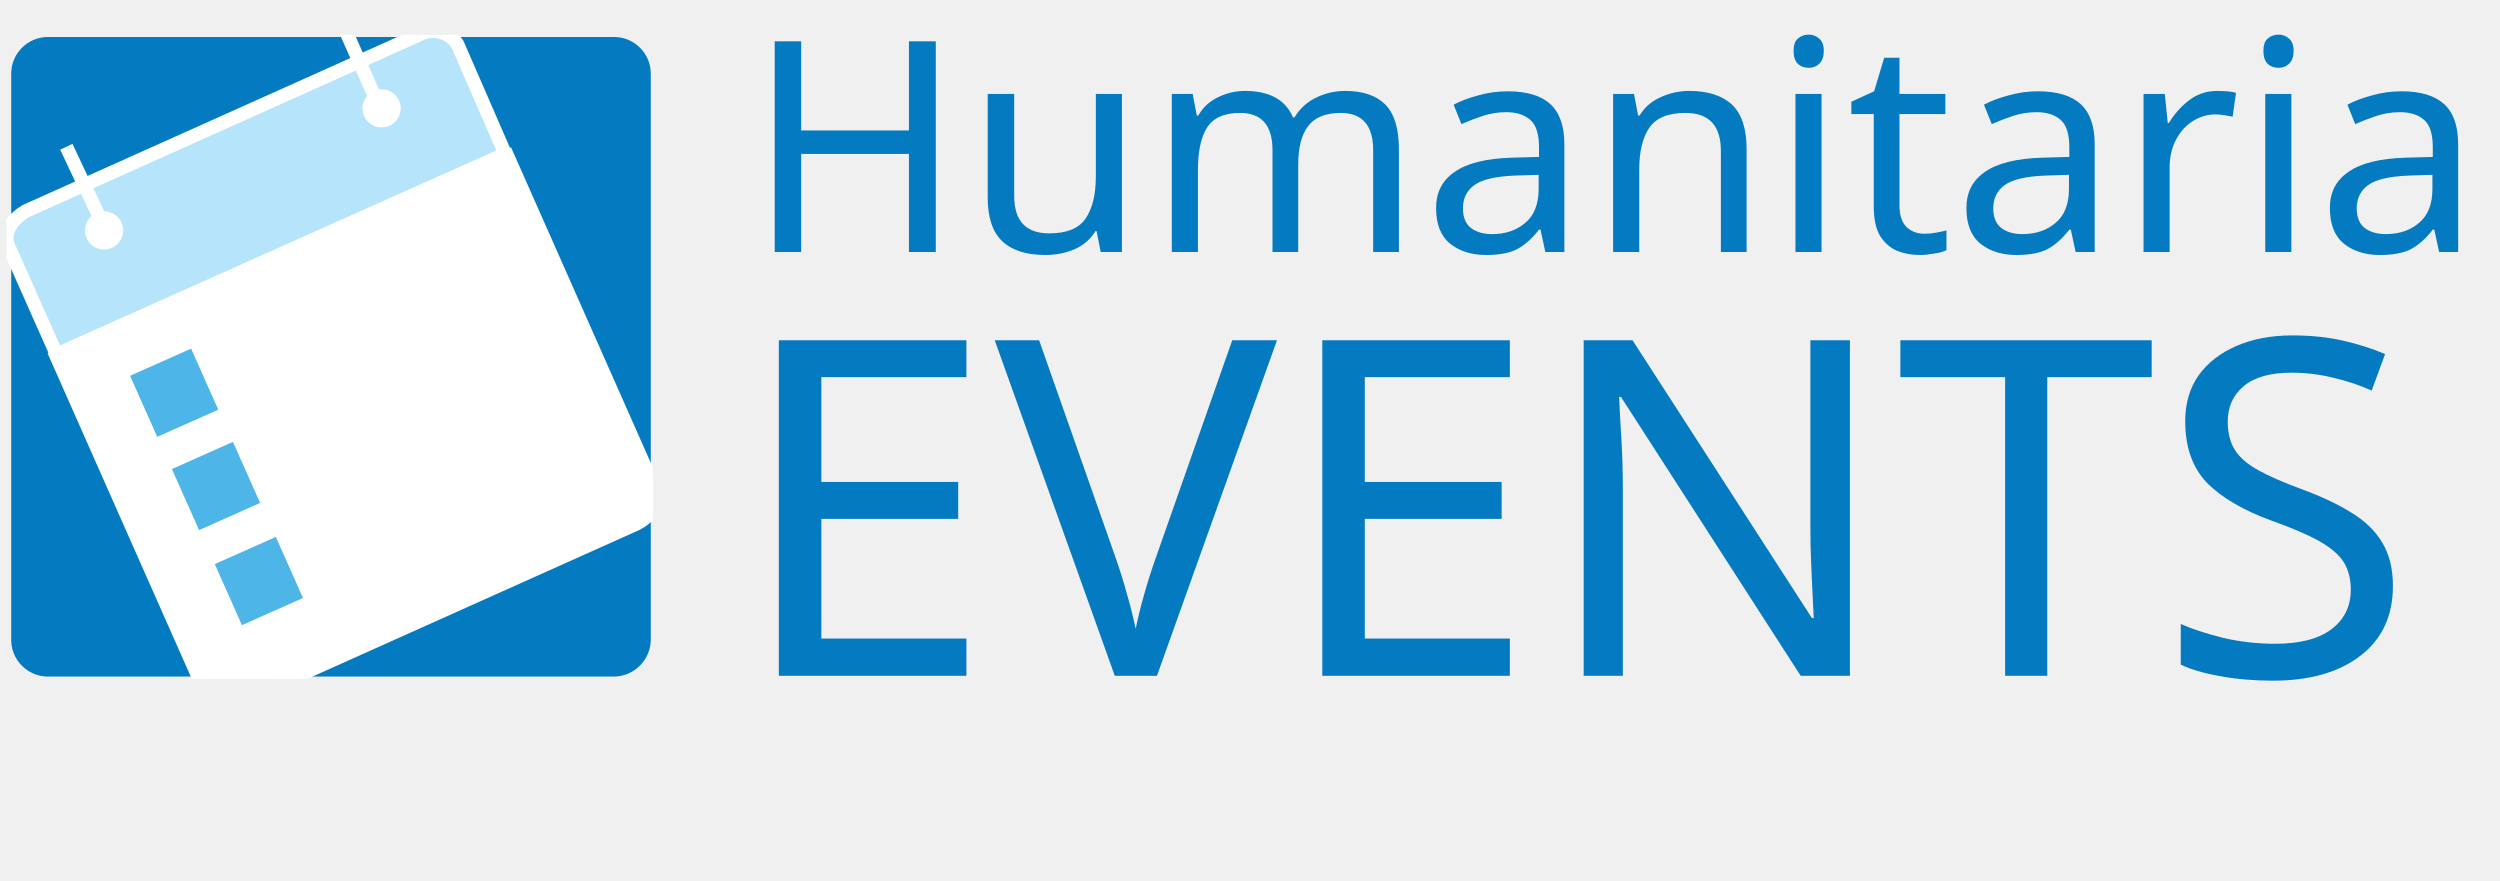
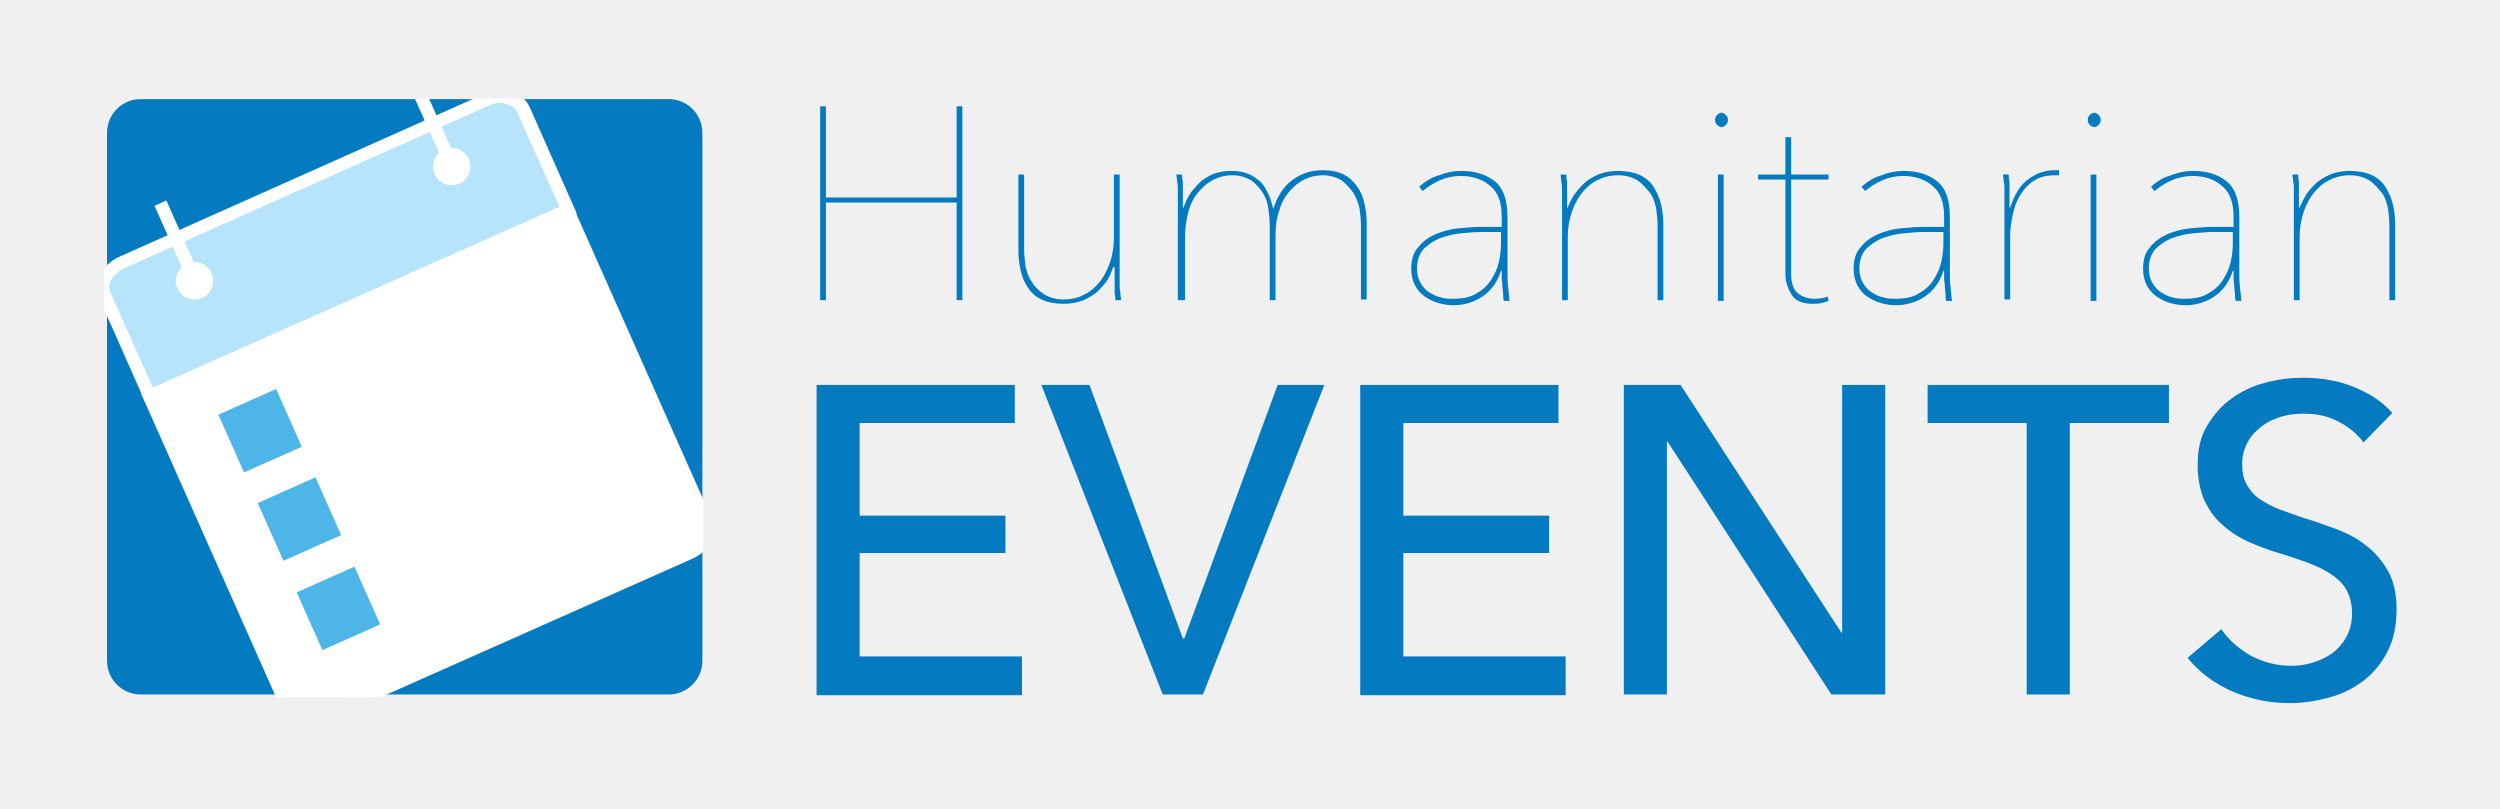
- <svg xmlns="http://www.w3.org/2000/svg" id="Layer_1" data-name="Layer 1" viewBox="0 0 104.76 36.91">
-   <defs>
-     <style>.cls-1,.cls-8{fill:none;}.cls-2,.cls-3{isolation:isolate;}.cls-2{font-size:19.7px;font-family:AvenirNext-Medium, Avenir Next;}.cls-2,.cls-3,.cls-4{fill:#047ac0;}.cls-3{font-size:12.36px;font-family:AvenirNext-UltraLight, Avenir Next;}.cls-5{clip-path:url(#clip-path);}.cls-6{fill:#b6e4fa;}.cls-6,.cls-8,.cls-9{stroke:#fff;stroke-miterlimit:10;stroke-width:0.57px;}.cls-7,.cls-9{fill:#fff;}.cls-10{fill:#4db5e7;}</style>
-     <clipPath id="clip-path" transform="translate(0.37 0.95)">
-       <path class="cls-1" d="M23.5,27.5H3.3A3.37,3.37,0,0,1-.1,24.1V3.9A3.37,3.37,0,0,1,3.3.5H23.6A3.37,3.37,0,0,1,27,3.9V24.2A3.51,3.51,0,0,1,23.5,27.5Z" />
-     </clipPath>
-   </defs>
+ <svg xmlns="http://www.w3.org/2000/svg" xmlns:xlink="http://www.w3.org/1999/xlink" version="1.1" x="0px" y="0px" viewBox="0 0 348.1 112.6" style="enable-background:new 0 0 348.1 112.6;" xml:space="preserve">
+   <style type="text/css">
+ 	.st0{fill:#77787B;}
+ 	.st1{fill:#026CB6;}
+ 	.st2{fill:none;stroke:#A7A9AC;stroke-linecap:round;stroke-linejoin:round;stroke-dasharray:0,4;}
+ 	.st3{fill:#026CB6;stroke:#000000;stroke-width:0.21;stroke-miterlimit:10;}
+ 	.st4{fill:#AFCDE2;}
+ 	.st5{fill:#144565;}
+ 	.st6{fill:#468387;}
+ 	.st7{fill:#5C8EB6;}
+ 	.st8{fill:#70CBF3;}
+ 	.st9{fill:#959898;}
+ 	.st10{fill:#FFFFFF;}
+ 	.st11{fill:#656968;}
+ 	.st12{fill:none;stroke:#026CB6;stroke-width:0.1;stroke-miterlimit:10;}
+ 	.st13{fill:none;stroke:#959898;stroke-width:0.5;stroke-miterlimit:10;}
+ 	.st14{display:none;}
+ 	.st15{display:inline;opacity:0.6;fill:#D1D3D4;}
+ 	.st16{display:inline;fill:#E6E7E8;}
+ 	.st17{fill:#003469;}
+ 	.st18{fill:#F2F2F3;}
+ 	.st19{fill:none;stroke:#E6E7E8;stroke-width:0.25;stroke-miterlimit:10;}
+ 	.st20{fill:none;stroke:#A7A9AC;stroke-width:0.25;stroke-miterlimit:10;}
+ 	.st21{fill:none;}
+ 	.st22{fill:none;stroke:#DADADA;stroke-miterlimit:10;stroke-dasharray:1,1;}
+ 	.st23{fill:none;stroke:#808080;stroke-miterlimit:10;stroke-dasharray:1,1;}
+ 	.st24{fill:none;stroke:#95B6DF;stroke-miterlimit:10;stroke-dasharray:1,1;}
+ 	.st25{fill:none;stroke:#5283A5;stroke-miterlimit:10;stroke-dasharray:1,1;}
+ 	.st26{fill:none;stroke:#1EB9A2;stroke-miterlimit:10;stroke-dasharray:1,1;}
+ 	.st27{fill:none;stroke:#003469;stroke-miterlimit:10;stroke-dasharray:1,1;}
+ 	.st28{fill:none;stroke:#ABD2B7;stroke-miterlimit:10;stroke-dasharray:1,1;}
+ 	.st29{fill:none;stroke:#0C587A;stroke-miterlimit:10;stroke-dasharray:1,1;}
+ 	.st30{fill:none;stroke:#2A2A2A;stroke-miterlimit:10;stroke-dasharray:1,1;}
+ 	.st31{fill:none;stroke:#D14E4F;stroke-miterlimit:10;stroke-dasharray:1,1;}
+ 	.st32{fill:none;stroke:#EAA3A5;stroke-miterlimit:10;stroke-dasharray:1,1;}
+ 	.st33{fill:none;stroke:#A27EAE;stroke-miterlimit:10;stroke-dasharray:1,1;}
+ 	.st34{fill:none;stroke:#026CB6;stroke-miterlimit:10;stroke-dasharray:1,1;}
+ 	.st35{fill:#DADADA;stroke:#FFFFFF;stroke-miterlimit:10;}
+ 	.st36{fill:#808080;}
+ 	.st37{fill:#DFDFDF;}
+ 	.st38{fill:#95B6DF;stroke:#FFFFFF;stroke-miterlimit:10;}
+ 	.st39{fill:#5283A5;stroke:#FFFFFF;stroke-miterlimit:10;}
+ 	.st40{fill:#1EB9A2;stroke:#FFFFFF;stroke-miterlimit:10;}
+ 	.st41{fill:#003469;stroke:#FFFFFF;stroke-miterlimit:10;}
+ 	.st42{fill:#ABD2B7;stroke:#FFFFFF;stroke-miterlimit:10;}
+ 	.st43{fill:#0C587A;stroke:#FFFFFF;stroke-miterlimit:10;}
+ 	.st44{fill:#2A2A2A;stroke:#FFFFFF;stroke-miterlimit:10;}
+ 	.st45{fill:#EAA3A5;stroke:#FFFFFF;stroke-miterlimit:10;}
+ 	.st46{fill:#026CB6;stroke:#FFFFFF;stroke-miterlimit:10;}
+ 	.st47{fill:none;stroke:#77787B;stroke-width:1.8;stroke-linecap:round;stroke-miterlimit:10;}
+ 	.st48{fill:none;stroke:#77787B;stroke-linecap:round;stroke-miterlimit:10;}
+ 	.st49{fill:none;stroke:#A27EAE;stroke-width:1.8;stroke-linecap:round;stroke-miterlimit:10;}
+ 	.st50{fill:none;stroke:#A27EAE;stroke-linecap:round;stroke-miterlimit:10;}
+ 	.st51{fill:none;stroke:#D1D3D4;stroke-width:0.25;stroke-miterlimit:10;stroke-dasharray:1,1;}
+ 	.st52{fill:#565F66;}
+ 	.st53{fill:#047AC0;}
+ 	.st54{clip-path:url(#SVGID_2_);}
+ 	.st55{fill:#1E7796;}
+ 	.st56{fill:#3589A5;}
+ 	.st57{fill:#95B6DF;}
+ 	.st58{fill:#95B6DF;stroke:#FFFFFF;stroke-width:0.213;stroke-miterlimit:10;}
+ 	.st59{fill:none;stroke:#FFFFFF;stroke-width:0.213;stroke-miterlimit:10;}
+ 	.st60{fill:#FFFFFF;stroke:#FFFFFF;stroke-width:0.213;stroke-miterlimit:10;}
+ 	.st61{clip-path:url(#SVGID_4_);}
+ 	.st62{fill:#B6E4FA;}
+ 	.st63{fill:#4DB5E7;}
+ 	.st64{fill:none;stroke:#D1D3D4;stroke-width:0.25;stroke-miterlimit:10;}
+ 	.st65{opacity:0;fill:#808080;stroke:#000000;stroke-width:0.5;stroke-miterlimit:10;}
+ 	.st66{opacity:0;fill:#DFDFDF;stroke:#000000;stroke-width:0.5;stroke-miterlimit:10;}
+ 	.st67{fill:#3E7495;}
+ 	.st68{opacity:0;stroke:#000000;stroke-width:0.5;stroke-miterlimit:10;}
+ 	.st69{opacity:0;fill:#606060;stroke:#000000;stroke-width:0.5;stroke-miterlimit:10;}
+ 	.st70{fill:#191C1F;}
+ 	.st71{opacity:0;fill:#BFBFBF;stroke:#000000;stroke-width:0.5;stroke-miterlimit:10;}
+ 	.st72{opacity:0;fill:#202020;stroke:#000000;stroke-width:0.5;stroke-miterlimit:10;}
+ 	.st73{fill:#3A3D3F;}
+ 	.st74{opacity:0;fill:#9F9F9F;stroke:#000000;stroke-width:0.5;stroke-miterlimit:10;}
+ 	.st75{fill:#86A8C5;}
+ 	.st76{opacity:0;fill:#404040;stroke:#000000;stroke-width:0.5;stroke-miterlimit:10;}
+ 	.st77{fill:#0B304F;}
+ 	.st78{opacity:0;}
+ 	.st79{display:inline;fill:#DCDDDE;}
+ 	.st80{display:inline;}
+ 	.st81{clip-path:url(#SVGID_6_);fill:#939598;}
+ 	.st82{display:inline;fill:#BA1222;}
+ 	
+ 		.st83{clip-path:url(#SVGID_8_);fill:none;stroke:#FFFFFF;stroke-width:0.25;stroke-linecap:round;stroke-linejoin:round;stroke-miterlimit:10;}
+ 	.st84{display:inline;fill:none;stroke:#000000;stroke-width:0.5;stroke-miterlimit:10;}
+ 	.st85{display:inline;opacity:0.5;fill:url(#SVGID_9_);}
+ 	.st86{clip-path:url(#SVGID_11_);fill:#939598;}
+ 	
+ 		.st87{clip-path:url(#SVGID_13_);fill:none;stroke:#FFFFFF;stroke-width:0.25;stroke-linecap:round;stroke-linejoin:round;stroke-miterlimit:10;}
+ 	.st88{display:inline;opacity:0.5;fill:url(#SVGID_14_);}
+ 	.st89{clip-path:url(#SVGID_16_);fill:#939598;}
+ 	.st90{display:inline;clip-path:url(#SVGID_18_);fill:#BA1222;}
+ 	
+ 		.st91{clip-path:url(#SVGID_20_);fill:none;stroke:#FFFFFF;stroke-width:0.25;stroke-linecap:round;stroke-linejoin:round;stroke-miterlimit:10;}
+ 	.st92{display:inline;opacity:0.5;fill:url(#SVGID_21_);}
+ 	.st93{clip-path:url(#SVGID_23_);fill:#939598;}
+ 	
+ 		.st94{clip-path:url(#SVGID_25_);fill:none;stroke:#FFFFFF;stroke-width:0.25;stroke-linecap:round;stroke-linejoin:round;stroke-miterlimit:10;}
+ 	.st95{display:inline;opacity:0.5;fill:url(#SVGID_26_);}
+ 	.st96{clip-path:url(#SVGID_28_);fill:#939598;}
+ 	
+ 		.st97{clip-path:url(#SVGID_30_);fill:none;stroke:#FFFFFF;stroke-width:0.25;stroke-linecap:round;stroke-linejoin:round;stroke-miterlimit:3.85;}
+ 	.st98{display:inline;opacity:0.5;fill:url(#SVGID_31_);}
+ 	.st99{clip-path:url(#SVGID_33_);fill:#939598;}
+ 	
+ 		.st100{clip-path:url(#SVGID_35_);fill:none;stroke:#FFFFFF;stroke-width:0.25;stroke-linecap:round;stroke-linejoin:round;stroke-miterlimit:10;}
+ 	.st101{display:inline;opacity:0.5;fill:url(#SVGID_36_);}
+ 	.st102{fill:#D5E4EE;}
+ 	.st103{fill:#FFFBED;}
+ 	.st104{fill:#3C3F41;}
+ 	.st105{fill:#838686;}
+ 	.st106{fill:#71C7F0;}
+ 	.st107{fill:none;stroke:#144565;stroke-width:0.25;stroke-miterlimit:10;}
+ 	.st108{fill:none;stroke:#86A8C5;stroke-width:0.25;stroke-miterlimit:10;}
+ 	.st109{fill:none;stroke:#191C1F;stroke-width:0.25;stroke-miterlimit:10;}
+ 	.st110{fill:none;stroke:#AFCDE2;stroke-width:0.25;stroke-miterlimit:10;}
+ 	.st111{fill:none;stroke:#3E7495;stroke-width:0.25;stroke-miterlimit:10;}
+ 	.st112{fill:none;stroke:#3A3D3F;stroke-width:0.25;stroke-miterlimit:10;}
+ 	.st113{fill:none;stroke:#959898;stroke-width:0.25;stroke-miterlimit:10;}
+ 	.st114{fill:none;stroke:#5C8EB6;stroke-width:0.25;stroke-miterlimit:10;}
+ 	.st115{fill:none;stroke:#5B8EB6;stroke-width:0.25;stroke-miterlimit:10;}
+ 	.st116{fill:none;stroke:#3A3D3F;stroke-width:0.5;stroke-miterlimit:10;}
+ 	.st117{fill:none;stroke:#0B304F;stroke-width:0.25;stroke-miterlimit:10;}
+ 	.st118{fill:none;stroke:#656968;stroke-width:0.25;stroke-miterlimit:10;}
+ 	.st119{opacity:0.6;}
+ 	.st120{fill:#B8C8D1;}
+ 	.st121{fill:#A7A9AC;}
+ 	.st122{fill:#8A8B8E;}
+ 	.st123{fill:#BBBBBC;}
+ 	.st124{opacity:0.85;}
+ 	.st125{fill:#D1D3D4;}
+ 	.st126{fill:#B2B1B2;}
+ 	.st127{fill:#E6E7E8;}
+ 	.st128{fill:#EAA3A5;}
+ 	.st129{fill:#2A2A2A;}
+ 	.st130{fill:none;stroke:#003469;stroke-width:0.5;stroke-linecap:round;stroke-miterlimit:10;}
+ 	.st131{fill:#DFDFDF;stroke:#000000;stroke-width:0.45;stroke-miterlimit:10;}
+ 	.st132{stroke:#000000;stroke-width:0.45;stroke-miterlimit:10;}
+ 	.st133{fill:none;stroke:#95B6DF;stroke-linecap:round;stroke-linejoin:round;stroke-dasharray:0,4;}
+ 	.st134{fill:#A27EAE;}
+ 	.st135{fill:#77787B;stroke:#F2F2F3;stroke-miterlimit:10;}
+ 	.st136{fill:#A27EAE;stroke:#F2F2F3;stroke-miterlimit:10;}
+ 	.st137{fill:#808080;stroke:#FFFFFF;stroke-miterlimit:10;}
+ 	.st138{fill:#A27EAE;stroke:#FFFFFF;stroke-miterlimit:10;}
+ 	.st139{fill:#77787B;stroke:#FFFFFF;stroke-miterlimit:10;}
+ 	.st140{fill:#72CDDD;}
+ </style>
+   <g id="guides">
+ </g>
+   <g id="helpful_items">
+ </g>
+   <g id="style">
+ </g>
+   <g id="metaData">
+ </g>
+   <g id="banner">
+ </g>
+   <g id="Grid" class="st14">
+ </g>
+   <g id="Camada_20">
+ </g>
  <g id="Graphs">
-     <text class="cls-2" transform="translate(30.73 28.32)">EVENTS</text>
-     <text class="cls-3" transform="translate(31.26 10.56)">Humanitarian</text>
-     <path class="cls-4" d="M25.4,27.4H1.6A1.54,1.54,0,0,1,.1,25.9V2.1A1.54,1.54,0,0,1,1.6.6H25.4a1.54,1.54,0,0,1,1.5,1.5V25.8A1.56,1.56,0,0,1,25.4,27.4Z" transform="translate(0.37 0.95)" />
-     <g class="cls-5">
-       <g id="Calendar">
-         <path class="cls-6" d="M20.8,5.5,2,13.9,0,9.4c-.3-.6.2-1.2.7-1.5L17.2.5a1.23,1.23,0,0,1,1.6.4Z" transform="translate(0.37 0.95)" />
-         <circle class="cls-7" cx="3.99" cy="8.7" r="0.8" transform="translate(-2.82 3.33) rotate(-23.99)" />
-         <line class="cls-8" x1="4.38" y1="9.55" x2="2.78" y2="6.15" />
-         <circle class="cls-7" cx="15.62" cy="3.59" r="0.8" transform="translate(0.26 7.61) rotate(-23.99)" />
-         <line class="cls-8" x1="15.88" y1="4.45" x2="14.38" y2="1.05" />
-         <path class="cls-9" d="M26.3,21,9.8,28.4A1.14,1.14,0,0,1,8.2,28L2,14,20.9,5.6l6.2,14C27.3,20.1,26.9,20.7,26.3,21Z" transform="translate(0.37 0.95)" />
+     <g>
+       <path class="st53" d="M119.8,91.4h22.5v5.4h-28.6V53.6h27.6v5.3h-21.6v12.9h20.3V77h-20.3V91.4z" />
+       <path class="st53" d="M164.7,88.9h0.2l13-35.3h6.5l-16.9,43.1h-5.6L145,53.6h6.7L164.7,88.9z" />
+       <path class="st53" d="M195.5,91.4H218v5.4h-28.6V53.6h27.6v5.3h-21.6v12.9h20.3V77h-20.3V91.4z" />
+       <path class="st53" d="M256.4,88.1h0.1V53.6h6v43.1H255l-22.8-35.2h-0.1v35.2h-6V53.6h7.9L256.4,88.1z" />
+       <path class="st53" d="M288.2,96.7h-6V58.9h-13.8v-5.3H302v5.3h-13.8V96.7z" />
+       <path class="st53" d="M329.1,61.6c-0.9-1.2-2-2.1-3.5-2.9c-1.5-0.8-3.1-1.1-4.9-1.1c-1,0-2,0.1-3,0.4c-1,0.3-1.9,0.7-2.7,1.3    c-0.8,0.6-1.5,1.3-2,2.2c-0.5,0.9-0.8,1.9-0.8,3.1c0,1.2,0.2,2.2,0.7,3c0.5,0.8,1.1,1.5,1.9,2c0.8,0.5,1.7,1,2.8,1.4    c1.1,0.4,2.2,0.8,3.4,1.2c1.5,0.4,2.9,1,4.4,1.5c1.5,0.6,2.9,1.3,4.1,2.3c1.2,0.9,2.2,2.1,3,3.5c0.8,1.4,1.2,3.2,1.2,5.3    c0,2.2-0.4,4.2-1.2,5.8s-1.9,3-3.3,4.1c-1.4,1.1-3,1.9-4.8,2.4c-1.8,0.5-3.7,0.8-5.6,0.8c-2.7,0-5.3-0.5-7.9-1.6    c-2.5-1.1-4.6-2.6-6.3-4.7l4.7-4c1,1.5,2.4,2.7,4.1,3.7c1.7,0.9,3.6,1.4,5.5,1.4c1,0,2-0.1,3-0.4c1-0.3,1.9-0.7,2.8-1.3    c0.8-0.6,1.5-1.4,2-2.3s0.8-2,0.8-3.3c0-1.3-0.3-2.4-0.8-3.3c-0.5-0.9-1.3-1.6-2.2-2.2s-2-1.1-3.3-1.6c-1.2-0.4-2.5-0.9-3.9-1.3    c-1.4-0.4-2.7-0.9-4.1-1.5c-1.3-0.6-2.5-1.3-3.6-2.3c-1.1-0.9-1.9-2-2.6-3.4c-0.6-1.3-1-3-1-5c0-2.2,0.4-4,1.3-5.5    c0.9-1.5,2-2.8,3.4-3.8c1.4-1,3-1.8,4.7-2.2c1.8-0.5,3.5-0.7,5.3-0.7c2.5,0,4.9,0.4,7.1,1.3c2.2,0.9,4,2.1,5.3,3.6L329.1,61.6z" />
+     </g>
+     <g>
+       <path class="st53" d="M133.2,41.8V28.2h-18.2v13.6h-0.8v-27h0.8v12.7h18.2V14.8h0.8v27H133.2z" />
+       <path class="st53" d="M153.9,39.4c-0.5,0.6-1,1.2-1.6,1.6c-0.6,0.4-1.3,0.8-2,1c-0.7,0.2-1.5,0.3-2.2,0.3c-1.2,0-2.2-0.2-3.1-0.6    c-0.8-0.4-1.5-1-1.9-1.7c-0.5-0.7-0.8-1.5-1-2.4c-0.2-0.9-0.3-1.8-0.3-2.7V24.3h0.8v10.5c0,0.7,0.1,1.5,0.2,2.3    c0.2,0.8,0.4,1.5,0.9,2.2c0.4,0.7,1,1.2,1.7,1.7c0.7,0.4,1.6,0.7,2.7,0.7c1,0,1.9-0.2,2.7-0.6c0.9-0.4,1.6-1,2.2-1.7    c0.6-0.7,1.1-1.6,1.5-2.7c0.4-1.1,0.6-2.3,0.6-3.6v-8.8h0.8v13.1c0,0.3,0,0.6,0,1c0,0.4,0,0.8,0,1.2c0,0.4,0,0.8,0.1,1.2    c0,0.4,0.1,0.7,0.1,1h-0.8c0-0.3,0-0.6-0.1-1c0-0.4,0-0.8,0-1.2c0-0.4,0-0.9,0-1.3c0-0.4,0-0.8,0-1.1H155    C154.7,38,154.4,38.8,153.9,39.4z" />
+       <path class="st53" d="M177.3,29.1c0.5-1.7,1.4-3.1,2.6-4c1.2-0.9,2.6-1.4,4.2-1.4c1.2,0,2.2,0.2,3,0.6s1.4,1,1.9,1.7    c0.5,0.7,0.8,1.5,1,2.4c0.2,0.9,0.3,1.8,0.3,2.7v10.6h-0.8V31.3c0-0.7-0.1-1.5-0.2-2.3c-0.2-0.8-0.5-1.6-0.9-2.2s-1-1.2-1.6-1.7    c-0.7-0.4-1.6-0.7-2.6-0.7c-0.9,0-1.8,0.2-2.6,0.6c-0.8,0.4-1.5,1-2.1,1.7c-0.6,0.7-1.1,1.6-1.4,2.7c-0.4,1.1-0.5,2.3-0.5,3.6v8.8    h-0.8V31.3c0-0.7-0.1-1.5-0.2-2.3c-0.1-0.8-0.4-1.6-0.8-2.2s-0.9-1.2-1.6-1.7c-0.7-0.4-1.5-0.7-2.6-0.7c-0.9,0-1.8,0.2-2.6,0.6    c-0.8,0.4-1.5,1-2.1,1.7c-0.6,0.7-1.1,1.6-1.4,2.7c-0.3,1.1-0.5,2.3-0.5,3.6v8.8H164V28.7c0-0.3,0-0.6,0-1c0-0.4,0-0.8,0-1.2    c0-0.4,0-0.8-0.1-1.2c0-0.4-0.1-0.7-0.1-1h0.8c0,0.3,0,0.6,0.1,1c0,0.4,0,0.8,0,1.2c0,0.4,0,0.9,0,1.3c0,0.4,0,0.8,0,1.1h0.1    c0.3-0.8,0.6-1.5,1.1-2.2c0.5-0.6,1-1.2,1.5-1.6c0.6-0.4,1.2-0.8,1.9-1c0.7-0.2,1.4-0.3,2.1-0.3c0.9,0,1.7,0.1,2.4,0.4    c0.7,0.3,1.2,0.7,1.7,1.1c0.5,0.5,0.8,1.1,1.1,1.7C176.9,27.6,177.1,28.4,177.3,29.1L177.3,29.1z" />
+       <path class="st53" d="M209.9,37.9c0,0.7,0,1.4,0.1,2.1c0.1,0.8,0.1,1.4,0.2,1.9h-0.8c-0.1-0.3-0.1-0.6-0.1-0.9s-0.1-0.8-0.1-1.1    c0-0.4-0.1-0.8-0.1-1.2s0-0.7,0-1H209c-0.5,1.6-1.4,2.8-2.6,3.6c-1.2,0.8-2.6,1.2-4,1.2c-0.7,0-1.4-0.1-2.1-0.3    c-0.7-0.2-1.3-0.5-1.9-0.9c-0.6-0.4-1-0.9-1.4-1.6c-0.3-0.6-0.5-1.4-0.5-2.3c0-1.2,0.3-2.3,1-3c0.6-0.8,1.5-1.4,2.4-1.8    c1-0.4,2-0.7,3.1-0.8s2.1-0.2,3-0.2h3.1v-1.4c0-2-0.5-3.4-1.6-4.3c-1-0.9-2.4-1.4-4.1-1.4c-1,0-2,0.2-2.9,0.6    c-0.9,0.4-1.7,0.9-2.4,1.5l-0.5-0.6c0.8-0.7,1.7-1.3,2.8-1.6c1-0.4,2-0.6,3-0.6c2,0,3.6,0.5,4.8,1.5c1.2,1,1.7,2.7,1.7,4.9V37.9z     M209.1,32.3h-2.7c-1,0-2,0.1-3.1,0.2c-1.1,0.1-2,0.4-2.9,0.7c-0.9,0.4-1.6,0.9-2.2,1.5c-0.6,0.7-0.9,1.6-0.9,2.7    c0,0.8,0.2,1.5,0.5,2c0.3,0.5,0.7,1,1.2,1.3c0.5,0.3,1,0.6,1.6,0.7c0.6,0.2,1.2,0.2,1.7,0.2c1.3,0,2.4-0.2,3.2-0.7    c0.9-0.5,1.6-1.1,2.1-1.9c0.5-0.8,0.9-1.6,1.1-2.5c0.2-0.9,0.3-1.8,0.3-2.7V32.3z" />
+       <path class="st53" d="M219.5,26.7c0.5-0.6,1-1.2,1.6-1.6c0.6-0.4,1.3-0.8,2-1c0.7-0.2,1.5-0.3,2.2-0.3c1.2,0,2.2,0.2,3.1,0.6    c0.8,0.4,1.5,1,1.9,1.7s0.8,1.5,1,2.4c0.2,0.9,0.3,1.8,0.3,2.7v10.6h-0.8V31.3c0-0.7-0.1-1.5-0.2-2.3c-0.2-0.8-0.4-1.6-0.9-2.2    s-1-1.2-1.7-1.7c-0.7-0.4-1.6-0.7-2.7-0.7c-1,0-1.9,0.2-2.7,0.6c-0.9,0.4-1.6,1-2.2,1.7c-0.6,0.7-1.1,1.6-1.5,2.7    c-0.4,1.1-0.6,2.3-0.6,3.6v8.8h-0.8V28.7c0-0.3,0-0.6,0-1c0-0.4,0-0.8,0-1.2c0-0.4,0-0.8-0.1-1.2c0-0.4-0.1-0.7-0.1-1h0.8    c0,0.3,0,0.6,0.1,1c0,0.4,0,0.8,0,1.2c0,0.4,0,0.9,0,1.3c0,0.4,0,0.8,0,1.1h0.1C218.6,28.1,219,27.3,219.5,26.7z" />
+       <path class="st53" d="M239.7,17.7c-0.2,0-0.4-0.1-0.6-0.3c-0.2-0.2-0.3-0.4-0.3-0.7c0-0.3,0.1-0.5,0.3-0.7    c0.2-0.2,0.4-0.3,0.6-0.3c0.2,0,0.4,0.1,0.6,0.3c0.2,0.2,0.3,0.4,0.3,0.7c0,0.3-0.1,0.5-0.3,0.7C240.1,17.6,239.9,17.7,239.7,17.7    z M239.2,41.8V24.3h0.8v17.6H239.2z" />
+       <path class="st53" d="M253.6,42.2c-0.4,0.1-0.8,0.1-1.2,0.1c-1.4,0-2.4-0.4-2.9-1.2s-0.9-1.8-0.9-2.9V25h-3.8v-0.7h3.8v-5.2h0.8    v5.2h5.2V25h-5.2v13.2c0,1.2,0.3,2.1,0.9,2.6c0.6,0.5,1.4,0.8,2.3,0.8c0.7,0,1.4-0.1,1.9-0.3l0.1,0.6    C254.3,42,254,42.1,253.6,42.2z" />
+       <path class="st53" d="M271.5,37.9c0,0.7,0,1.4,0.1,2.1c0.1,0.8,0.1,1.4,0.2,1.9H271c-0.1-0.3-0.1-0.6-0.1-0.9s-0.1-0.8-0.1-1.1    c0-0.4-0.1-0.8-0.1-1.2s0-0.7,0-1h-0.1c-0.5,1.6-1.4,2.8-2.6,3.6c-1.2,0.8-2.6,1.2-4,1.2c-0.7,0-1.4-0.1-2.1-0.3    c-0.7-0.2-1.3-0.5-1.9-0.9c-0.6-0.4-1-0.9-1.4-1.6c-0.3-0.6-0.5-1.4-0.5-2.3c0-1.2,0.3-2.3,1-3c0.6-0.8,1.5-1.4,2.4-1.8    c1-0.4,2-0.7,3.1-0.8s2.1-0.2,3-0.2h3.1v-1.4c0-2-0.5-3.4-1.6-4.3c-1-0.9-2.4-1.4-4.1-1.4c-1,0-2,0.2-2.9,0.6    c-0.9,0.4-1.7,0.9-2.4,1.5l-0.5-0.6c0.8-0.7,1.7-1.3,2.8-1.6c1-0.4,2-0.6,3-0.6c2,0,3.6,0.5,4.8,1.5c1.2,1,1.7,2.7,1.7,4.9V37.9z     M270.7,32.3H268c-1,0-2,0.1-3.1,0.2c-1.1,0.1-2,0.4-2.9,0.7c-0.9,0.4-1.6,0.9-2.2,1.5c-0.6,0.7-0.9,1.6-0.9,2.7    c0,0.8,0.2,1.5,0.5,2c0.3,0.5,0.7,1,1.2,1.3c0.5,0.3,1,0.6,1.6,0.7c0.6,0.2,1.2,0.2,1.7,0.2c1.3,0,2.4-0.2,3.2-0.7    c0.9-0.5,1.6-1.1,2.1-1.9c0.5-0.8,0.9-1.6,1.1-2.5c0.2-0.9,0.3-1.8,0.3-2.7V32.3z" />
+       <path class="st53" d="M282.5,24.9c1.1-0.8,2.3-1.2,3.6-1.2c0.1,0,0.2,0,0.3,0s0.2,0,0.3,0v0.7c-0.1,0-0.2,0-0.3,0    c-0.1,0-0.2,0-0.2,0c-1.1,0-2.1,0.2-2.9,0.7c-0.8,0.5-1.4,1.1-1.9,1.9c-0.5,0.8-0.9,1.7-1.1,2.7c-0.2,1-0.4,2-0.4,2.9v9.1h-0.8    V28.7c0-0.3,0-0.6,0-1c0-0.4,0-0.8,0-1.2c0-0.4,0-0.8-0.1-1.2c0-0.4-0.1-0.7-0.1-1h0.8c0,0.3,0,0.6,0.1,1c0,0.4,0,0.8,0,1.2    c0,0.4,0,0.9,0,1.3c0,0.4,0,0.8,0,1.1h0.1C280.5,27.1,281.3,25.7,282.5,24.9z" />
+       <path class="st53" d="M291.6,17.7c-0.2,0-0.4-0.1-0.6-0.3c-0.2-0.2-0.3-0.4-0.3-0.7c0-0.3,0.1-0.5,0.3-0.7    c0.2-0.2,0.4-0.3,0.6-0.3c0.2,0,0.4,0.1,0.6,0.3c0.2,0.2,0.3,0.4,0.3,0.7c0,0.3-0.1,0.5-0.3,0.7C292,17.6,291.8,17.7,291.6,17.7z     M291.1,41.8V24.3h0.8v17.6H291.1z" />
+       <path class="st53" d="M311.8,37.9c0,0.7,0,1.4,0.1,2.1c0.1,0.8,0.1,1.4,0.2,1.9h-0.8c-0.1-0.3-0.1-0.6-0.1-0.9s-0.1-0.8-0.1-1.1    c0-0.4-0.1-0.8-0.1-1.2s0-0.7,0-1h-0.1c-0.5,1.6-1.4,2.8-2.6,3.6c-1.2,0.8-2.6,1.2-4,1.2c-0.7,0-1.4-0.1-2.1-0.3    c-0.7-0.2-1.3-0.5-1.9-0.9c-0.6-0.4-1-0.9-1.4-1.6c-0.3-0.6-0.5-1.4-0.5-2.3c0-1.2,0.3-2.3,1-3c0.6-0.8,1.5-1.4,2.4-1.8    c1-0.4,2-0.7,3.1-0.8s2.1-0.2,3-0.2h3.1v-1.4c0-2-0.5-3.4-1.6-4.3c-1-0.9-2.4-1.4-4.1-1.4c-1,0-2,0.2-2.9,0.6    c-0.9,0.4-1.7,0.9-2.4,1.5l-0.5-0.6c0.8-0.7,1.7-1.3,2.8-1.6c1-0.4,2-0.6,3-0.6c2,0,3.6,0.5,4.8,1.5c1.2,1,1.7,2.7,1.7,4.9V37.9z     M311,32.3h-2.7c-1,0-2,0.1-3.1,0.2c-1.1,0.1-2,0.4-2.9,0.7c-0.9,0.4-1.6,0.9-2.2,1.5c-0.6,0.7-0.9,1.6-0.9,2.7    c0,0.8,0.2,1.5,0.5,2c0.3,0.5,0.7,1,1.2,1.3c0.5,0.3,1,0.6,1.6,0.7c0.6,0.2,1.2,0.2,1.7,0.2c1.3,0,2.4-0.2,3.2-0.7    c0.9-0.5,1.6-1.1,2.1-1.9c0.5-0.8,0.9-1.6,1.1-2.5c0.2-0.9,0.3-1.8,0.3-2.7V32.3z" />
+       <path class="st53" d="M321.4,26.7c0.5-0.6,1-1.2,1.6-1.6c0.6-0.4,1.3-0.8,2-1c0.7-0.2,1.5-0.3,2.2-0.3c1.2,0,2.2,0.2,3.1,0.6    c0.8,0.4,1.5,1,1.9,1.7s0.8,1.5,1,2.4c0.2,0.9,0.3,1.8,0.3,2.7v10.6h-0.8V31.3c0-0.7-0.1-1.5-0.2-2.3c-0.2-0.8-0.4-1.6-0.9-2.2    s-1-1.2-1.7-1.7c-0.7-0.4-1.6-0.7-2.7-0.7c-1,0-1.9,0.2-2.7,0.6c-0.9,0.4-1.6,1-2.2,1.7c-0.6,0.7-1.1,1.6-1.5,2.7    c-0.4,1.1-0.6,2.3-0.6,3.6v8.8h-0.8V28.7c0-0.3,0-0.6,0-1c0-0.4,0-0.8,0-1.2c0-0.4,0-0.8-0.1-1.2c0-0.4-0.1-0.7-0.1-1h0.8    c0,0.3,0,0.6,0.1,1c0,0.4,0,0.8,0,1.2c0,0.4,0,0.9,0,1.3c0,0.4,0,0.8,0,1.1h0.1C320.6,28.1,320.9,27.3,321.4,26.7z" />
+     </g>
+     <g>
+       <g>
+         <path class="st53" d="M93.1,96.7H19.6c-2.6,0-4.7-2.1-4.7-4.7V18.5c0-2.6,2.1-4.7,4.7-4.7h73.5c2.6,0,4.7,2.1,4.7,4.7V92     C97.8,94.6,95.7,96.7,93.1,96.7z" />
      </g>
-       <rect class="cls-10" x="5.52" y="14.11" width="2.8" height="2.8" transform="translate(-5.33 5.1) rotate(-23.99)" />
-       <rect class="cls-10" x="7.28" y="18.01" width="2.8" height="2.8" transform="translate(-6.77 6.16) rotate(-23.99)" />
-       <rect class="cls-10" x="9.08" y="22" width="2.8" height="2.8" transform="translate(-8.24 7.23) rotate(-23.99)" />
+       <g>
+         <defs>
+           <path id="SVGID_3_" d="M87.5,97.1H24.9c-5.7,0-10.4-4.6-10.4-10.4V24.1c0-5.7,4.6-10.4,10.4-10.4h62.6c5.7,0,10.4,4.6,10.4,10.4      v62.6C97.8,92.5,93.2,97.1,87.5,97.1z" />
+         </defs>
+         <clipPath id="SVGID_2_">
+           <use xlink:href="#SVGID_3_" style="overflow:visible;" />
+         </clipPath>
+         <g class="st54">
+           <g>
+             <g id="Calendar_2_">
+               <g>
+                 <path class="st62" d="M79.1,29.3L20.8,55.2l-6.3-14.1c-0.8-1.8,0.5-3.7,2.3-4.5l51.1-22.7c1.8-0.8,4.1-0.4,4.9,1.3L79.1,29.3         z" />
+                 <path class="st10" d="M20.4,56.4l-6.6-14.9c-1-2.3,0.6-4.7,2.7-5.7L67.6,13c1.1-0.5,2.3-0.6,3.4-0.3c1.2,0.3,2.2,1.1,2.7,2.1         l6.6,14.9L20.4,56.4z M69.8,14.3c-0.5,0-1,0.1-1.5,0.3L17.2,37.4c-1.3,0.6-2.4,2-1.8,3.4L21.3,54l56.6-25.2L72,15.6         c-0.3-0.7-1-1-1.5-1.1C70.3,14.4,70,14.3,69.8,14.3z" />
+               </g>
+               <g>
+                 <g>
+                   <ellipse transform="matrix(0.9136 -0.4066 0.4066 0.9136 -13.5661 14.4035)" class="st10" cx="27.1" cy="39.1" rx="2.6" ry="2.6" />
+                 </g>
+                 <g>
+                   <rect x="23.8" y="27.8" transform="matrix(0.9136 -0.4066 0.4066 0.9136 -11.5324 12.9261)" class="st10" width="1.8" height="11.5" />
+                 </g>
+               </g>
+               <g>
+                 <g>
+                   <ellipse transform="matrix(0.9136 -0.4066 0.4066 0.9136 -3.9932 27.5845)" class="st10" cx="62.9" cy="23.2" rx="2.6" ry="2.6" />
+                 </g>
+                 <g>
+                   <rect x="59.6" y="11.9" transform="matrix(0.9136 -0.4067 0.4067 0.9136 -1.9597 26.1112)" class="st10" width="1.8" height="11.5" />
+                 </g>
+               </g>
+               <g>
+                 <path class="st10" d="M96,77L44.9,99.7c-1.8,0.8-4,0.5-4.8-1.3L20.8,55.2l58.2-25.9l19.3,43.3C99.1,74.3,97.8,76.2,96,77z" />
+                 <path class="st10" d="M42.9,101c-0.3,0-0.7,0-1-0.1c-1.2-0.3-2.2-1-2.7-2.1L19.6,54.7l59.9-26.6l19.6,44.1         c0.5,1.1,0.4,2.3-0.2,3.4c-0.5,0.9-1.4,1.7-2.5,2.2l-51.1,22.7C44.5,100.9,43.7,101,42.9,101z M22,55.6l18.9,42.5         c0.3,0.6,0.7,0.9,1.4,1.1c0.7,0.1,1.5,0,2.2-0.3l51.1-22.7c0.7-0.3,1.4-0.9,1.7-1.5c0.3-0.6,0.4-1.2,0.1-1.8L78.6,30.4         L22,55.6z" />
+               </g>
+             </g>
+             <g>
+               <rect x="31.8" y="55.6" transform="matrix(0.9136 -0.4066 0.4066 0.9136 -21.2559 19.8757)" class="st63" width="8.8" height="8.8" />
+             </g>
+             <g>
+               <rect x="37.3" y="67.9" transform="matrix(0.9136 -0.4066 0.4066 0.9136 -25.8018 23.1771)" class="st63" width="8.8" height="8.8" />
+             </g>
+             <g>
+               <rect x="42.7" y="80.3" transform="matrix(0.9136 -0.4066 0.4066 0.9136 -30.3476 26.4786)" class="st63" width="8.8" height="8.8" />
+             </g>
+           </g>
+         </g>
+       </g>
+     </g>
+   </g>
+   <g id="globe">
+     <g id="Pacific_Globe" class="st14">
+       <g id="country_5_">
+ 		</g>
+     </g>
+     <g id="Oceania_Globe" class="st14">
+       <g id="country_4_">
+ 		</g>
+     </g>
+     <g id="Middle_East_Globe" class="st14">
+ 	</g>
+     <g id="Europe_Globe" class="st14">
+       <g id="country_3_">
+ 		</g>
+     </g>
+     <g id="Americas_Globe" class="st14">
+       <g id="country_2_">
+ 		</g>
+     </g>
+     <g id="Asia_Globe" class="st14">
+       <g id="country_1_">
+ 		</g>
+     </g>
+     <g id="Africa_Globe">
+       <g id="country">
+ 		</g>
    </g>
  </g>
</svg>
